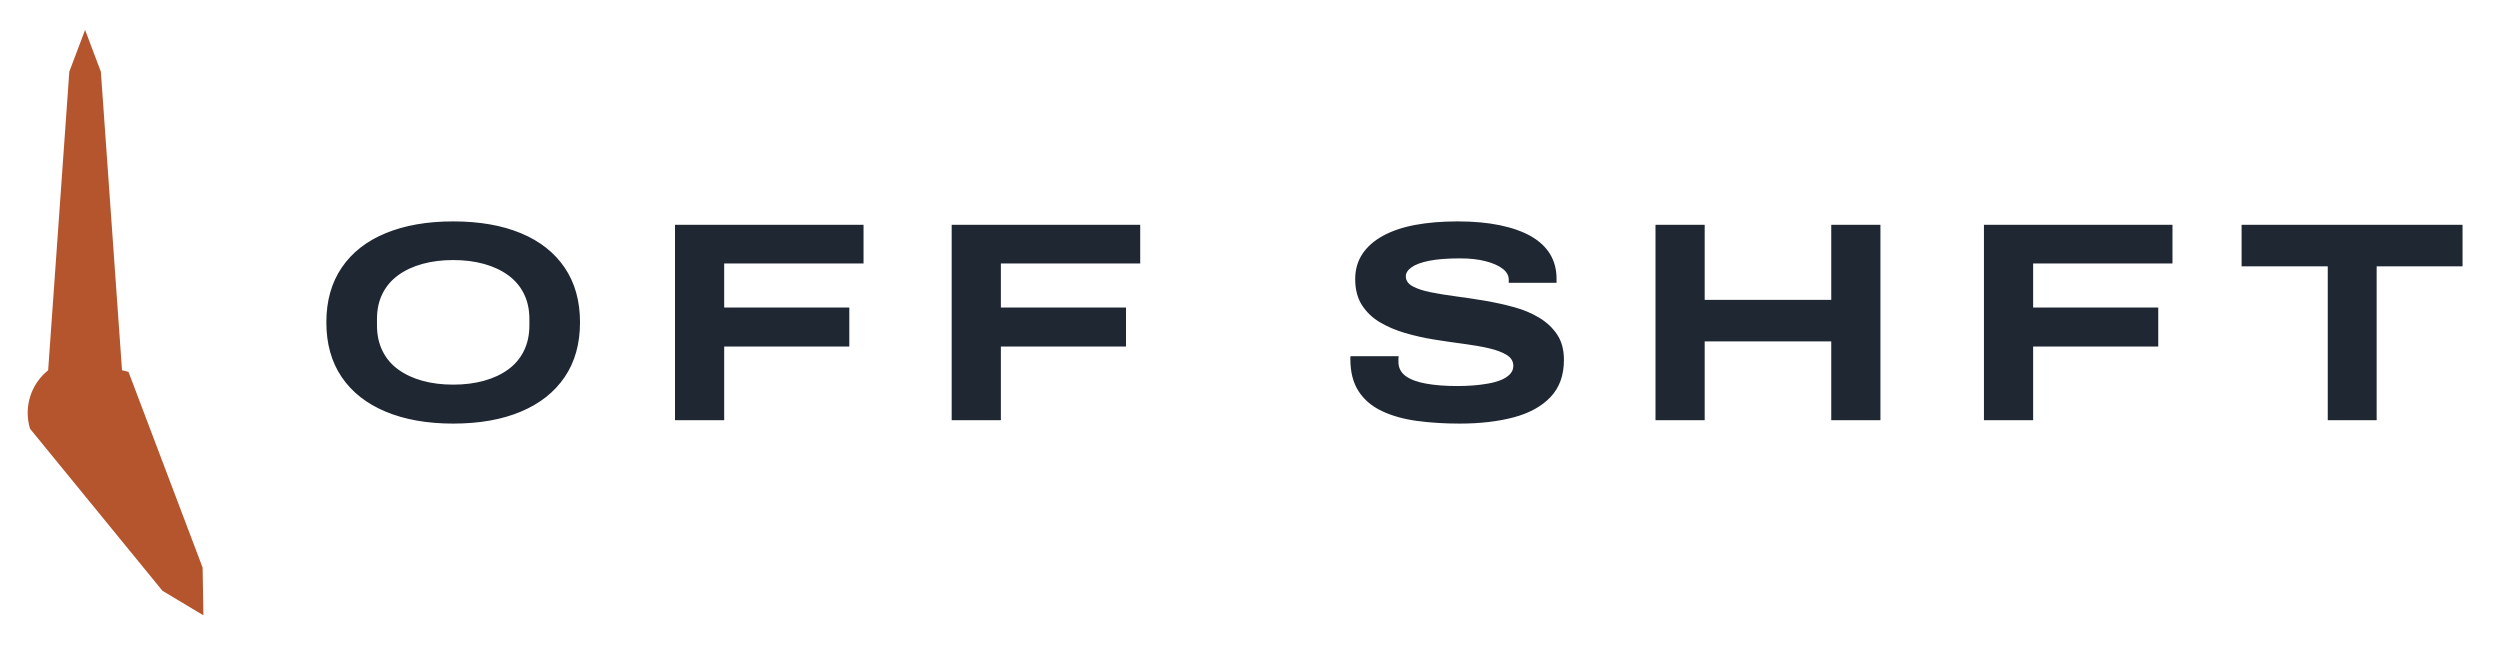
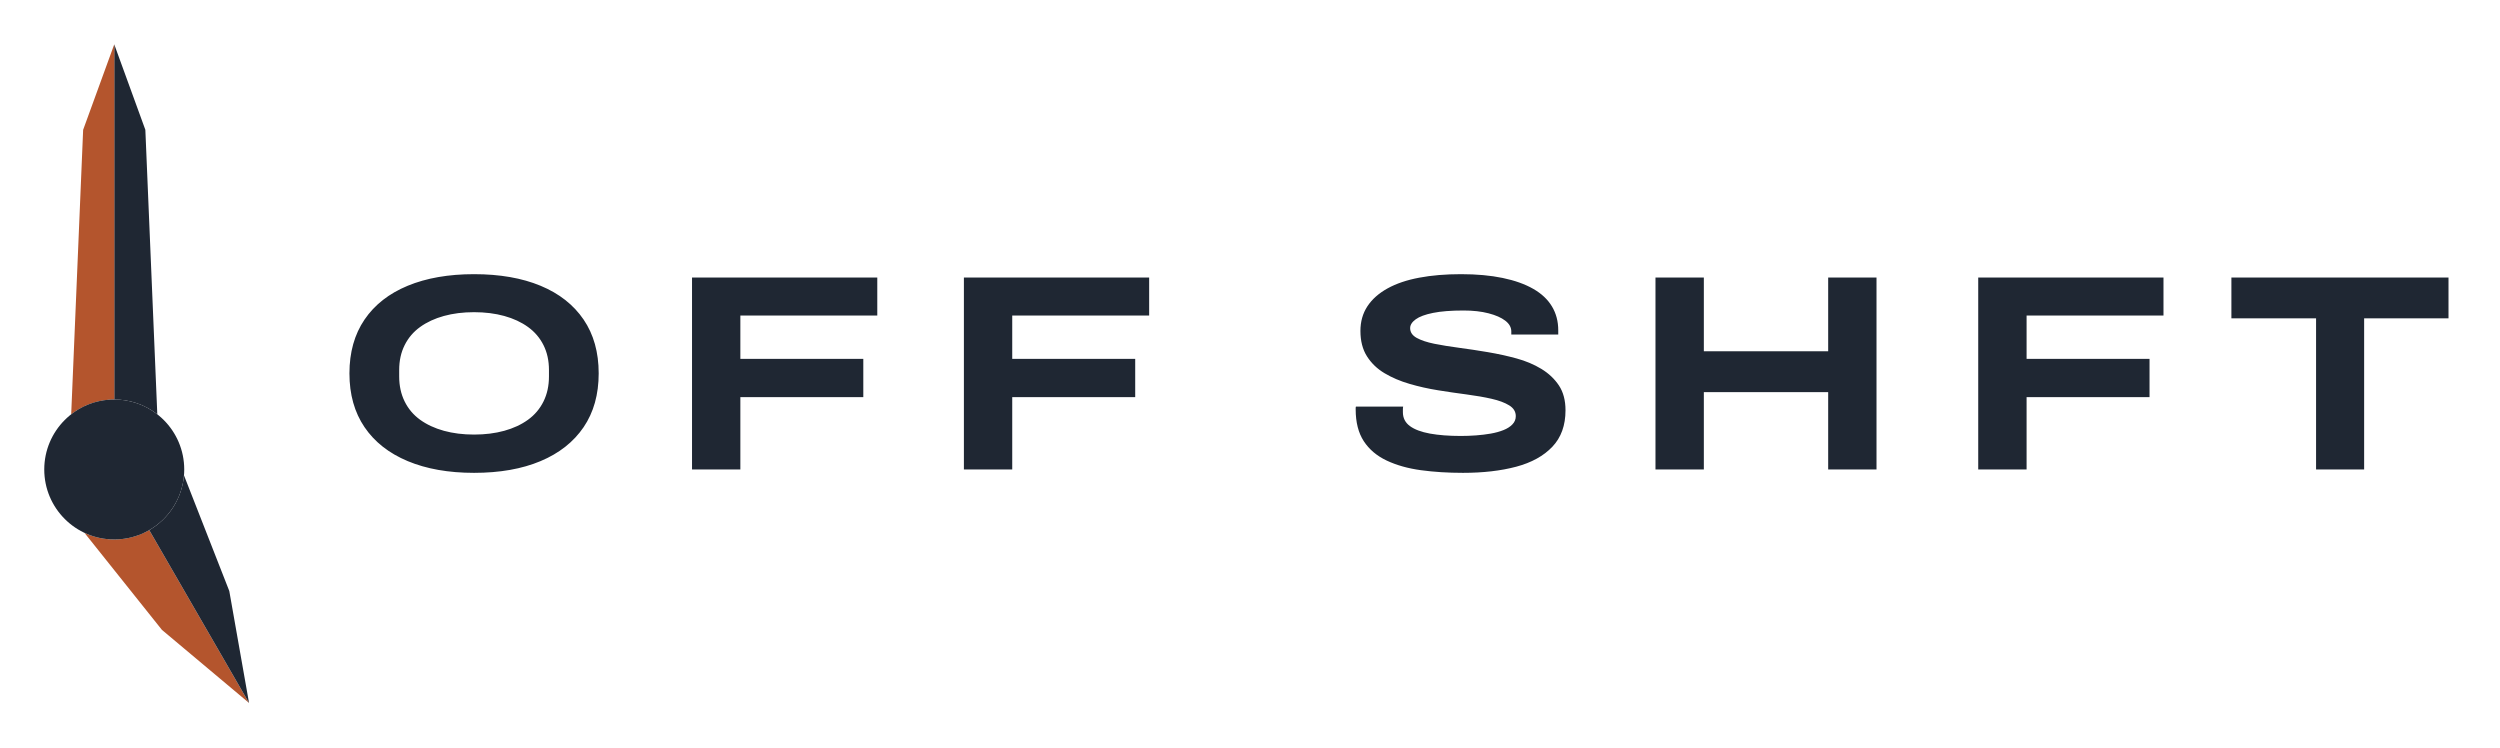
- <svg xmlns="http://www.w3.org/2000/svg" width="83.30mm" height="21.50mm" viewBox="0 0 83.296 21.500">
-   <path fill="#B4552D" fill-rule="evenodd" transform="translate(2.833 13.674) scale(0.773)" d="M-1.592 -1.729L-0.68 -14.6L0 -16.4L0 -16.4L0.68 -14.6L1.592 -1.729A2.35 2.35 0 0 1 1.872 -1.658L5.066 6.775L5.1 8.833L5.1 8.833L3.334 7.775L-2.372 0.792A2.35 2.35 0 0 1 -1.592 -1.729Z" />
-   <path fill="#1F2733" d="M15.098 14.114L15.098 14.114Q13.800 14.114 12.848 13.716Q11.895 13.318 11.384 12.565Q10.872 11.811 10.872 10.741L10.872 10.741Q10.872 9.670 11.384 8.917Q11.895 8.163 12.848 7.770Q13.800 7.377 15.098 7.377L15.098 7.377Q16.406 7.377 17.353 7.770Q18.301 8.163 18.812 8.917Q19.324 9.670 19.324 10.741L19.324 10.741Q19.324 11.811 18.812 12.565Q18.301 13.318 17.353 13.716Q16.406 14.114 15.098 14.114ZM15.098 12.816L15.098 12.816Q15.657 12.816 16.121 12.688Q16.586 12.560 16.927 12.313Q17.268 12.067 17.453 11.693Q17.637 11.319 17.637 10.845L17.637 10.845L17.637 10.627Q17.637 10.153 17.453 9.784Q17.268 9.414 16.927 9.168Q16.586 8.921 16.121 8.793Q15.657 8.665 15.098 8.665L15.098 8.665Q14.539 8.665 14.075 8.793Q13.610 8.921 13.269 9.168Q12.928 9.414 12.743 9.784Q12.559 10.153 12.559 10.627L12.559 10.627L12.559 10.845Q12.559 11.319 12.743 11.693Q12.928 12.067 13.269 12.313Q13.610 12.560 14.075 12.688Q14.539 12.816 15.098 12.816ZM24.128 14L22.489 14L22.489 7.491L28.771 7.491L28.771 8.779L24.128 8.779L24.128 10.248L28.297 10.248L28.297 11.546L24.128 11.546L24.128 14ZM33.347 14L31.708 14L31.708 7.491L37.990 7.491L37.990 8.779L33.347 8.779L33.347 10.248L37.516 10.248L37.516 11.546L33.347 11.546L33.347 14ZM48.631 14.114L48.631 14.114Q47.863 14.114 47.205 14.024Q46.546 13.934 46.044 13.697Q45.542 13.460 45.267 13.038Q44.992 12.617 44.992 11.963L44.992 11.963Q44.992 11.944 44.992 11.915Q44.992 11.887 45.002 11.868L45.002 11.868L46.603 11.868Q46.594 11.906 46.594 11.953Q46.594 12.001 46.594 12.058L46.594 12.058Q46.594 12.351 46.831 12.527Q47.067 12.702 47.513 12.782Q47.958 12.863 48.555 12.863L48.555 12.863Q48.811 12.863 49.071 12.844Q49.332 12.825 49.574 12.782Q49.815 12.740 50.005 12.664Q50.194 12.588 50.308 12.470Q50.422 12.351 50.422 12.190L50.422 12.190Q50.422 11.963 50.199 11.825Q49.976 11.688 49.602 11.603Q49.228 11.517 48.759 11.456Q48.290 11.394 47.788 11.314Q47.285 11.233 46.816 11.096Q46.347 10.958 45.973 10.736Q45.599 10.513 45.376 10.163Q45.153 9.812 45.153 9.300L45.153 9.300Q45.153 8.827 45.390 8.466Q45.627 8.106 46.073 7.860Q46.518 7.614 47.148 7.495Q47.778 7.377 48.565 7.377L48.565 7.377Q49.360 7.377 49.976 7.505Q50.592 7.633 51.014 7.874Q51.435 8.116 51.649 8.471Q51.862 8.827 51.862 9.281L51.862 9.281L51.862 9.423L50.270 9.423L50.270 9.319Q50.270 9.111 50.066 8.954Q49.863 8.798 49.498 8.703Q49.133 8.609 48.650 8.609L48.650 8.609Q48.015 8.609 47.617 8.689Q47.219 8.770 47.030 8.907Q46.840 9.044 46.840 9.206L46.840 9.206Q46.840 9.414 47.063 9.537Q47.285 9.660 47.660 9.736Q48.034 9.812 48.503 9.874Q48.972 9.935 49.474 10.020Q49.976 10.106 50.445 10.234Q50.914 10.362 51.289 10.589Q51.663 10.816 51.886 11.153Q52.108 11.489 52.108 11.991L52.108 11.991Q52.108 12.759 51.663 13.228Q51.218 13.697 50.436 13.905Q49.654 14.114 48.631 14.114ZM56.798 14L55.159 14L55.159 7.491L56.798 7.491L56.798 9.992L61.015 9.992L61.015 7.491L62.654 7.491L62.654 14L61.015 14L61.015 11.375L56.798 11.375L56.798 14ZM67.742 14L66.103 14L66.103 7.491L72.385 7.491L72.385 8.779L67.742 8.779L67.742 10.248L71.911 10.248L71.911 11.546L67.742 11.546L67.742 14ZM79.188 14L77.559 14L77.559 8.874L74.688 8.874L74.688 7.491L82.050 7.491L82.050 8.874L79.188 8.874L79.188 14Z" />
+ <svg xmlns="http://www.w3.org/2000/svg" width="84.77mm" height="25.34mm" viewBox="0 0 84.773 25.337">
+   <path fill="#1F2733" fill-rule="evenodd" transform="translate(3.874 15.918) scale(0.879)" d="M0 -2.7A2.7 2.7 0 0 1 1.661 -2.129L1.2 -13.103L0 -16.4Z" />
+   <path fill="#B4552D" fill-rule="evenodd" transform="translate(3.874 15.918) scale(0.879)" d="M0 -2.7A2.7 2.7 0 0 0 -1.661 -2.129L-1.2 -13.103L0 -16.4Z" />
+   <path fill="#B4552D" fill-rule="evenodd" transform="translate(3.874 15.918) scale(0.879)" d="M1.35 2.338A2.7 2.7 0 0 1 -1.149 2.443L1.84 6.188L5.2 9.007Z" />
+   <path fill="#1F2733" fill-rule="evenodd" transform="translate(3.874 15.918) scale(0.879)" d="M1.35 2.338A2.7 2.7 0 0 0 2.69 0.226L4.438 4.688L5.2 9.007Z" />
+   <path fill="#1F2733" fill-rule="evenodd" transform="translate(3.874 15.918) scale(0.879)" d="M2.7 0A2.7 2.7 0 0 1 -2.7 0A2.7 2.7 0 0 1 2.7 0Z" />
+   <path fill="#1F2733" d="M16.075 16.032L16.075 16.032Q14.777 16.032 13.825 15.634Q12.873 15.236 12.361 14.483Q11.849 13.730 11.849 12.659L11.849 12.659Q11.849 11.588 12.361 10.835Q12.873 10.082 13.825 9.688Q14.777 9.295 16.075 9.295L16.075 9.295Q17.383 9.295 18.330 9.688Q19.278 10.082 19.790 10.835Q20.301 11.588 20.301 12.659L20.301 12.659Q20.301 13.730 19.790 14.483Q19.278 15.236 18.330 15.634Q17.383 16.032 16.075 16.032ZM16.075 14.734L16.075 14.734Q16.634 14.734 17.099 14.606Q17.563 14.478 17.904 14.232Q18.245 13.985 18.430 13.611Q18.615 13.237 18.615 12.763L18.615 12.763L18.615 12.545Q18.615 12.071 18.430 11.702Q18.245 11.332 17.904 11.086Q17.563 10.840 17.099 10.712Q16.634 10.584 16.075 10.584L16.075 10.584Q15.516 10.584 15.052 10.712Q14.588 10.840 14.246 11.086Q13.905 11.332 13.721 11.702Q13.536 12.071 13.536 12.545L13.536 12.545L13.536 12.763Q13.536 13.237 13.721 13.611Q13.905 13.985 14.246 14.232Q14.588 14.478 15.052 14.606Q15.516 14.734 16.075 14.734ZM25.105 15.918L23.466 15.918L23.466 9.409L29.748 9.409L29.748 10.698L25.105 10.698L25.105 12.166L29.274 12.166L29.274 13.464L25.105 13.464L25.105 15.918ZM34.324 15.918L32.685 15.918L32.685 9.409L38.967 9.409L38.967 10.698L34.324 10.698L34.324 12.166L38.494 12.166L38.494 13.464L34.324 13.464L34.324 15.918ZM49.608 16.032L49.608 16.032Q48.841 16.032 48.182 15.942Q47.523 15.852 47.021 15.615Q46.519 15.378 46.244 14.957Q45.970 14.535 45.970 13.881L45.970 13.881Q45.970 13.862 45.970 13.834Q45.970 13.805 45.979 13.786L45.979 13.786L47.580 13.786Q47.571 13.824 47.571 13.872Q47.571 13.919 47.571 13.976L47.571 13.976Q47.571 14.270 47.808 14.445Q48.045 14.620 48.490 14.701Q48.935 14.781 49.532 14.781L49.532 14.781Q49.788 14.781 50.049 14.762Q50.309 14.743 50.551 14.701Q50.792 14.658 50.982 14.582Q51.171 14.507 51.285 14.388Q51.399 14.270 51.399 14.109L51.399 14.109Q51.399 13.881 51.176 13.744Q50.953 13.606 50.579 13.521Q50.205 13.436 49.736 13.374Q49.267 13.313 48.765 13.232Q48.263 13.152 47.794 13.014Q47.324 12.877 46.950 12.654Q46.576 12.432 46.353 12.081Q46.131 11.730 46.131 11.219L46.131 11.219Q46.131 10.745 46.367 10.385Q46.604 10.025 47.050 9.778Q47.495 9.532 48.125 9.414Q48.755 9.295 49.542 9.295L49.542 9.295Q50.338 9.295 50.953 9.423Q51.569 9.551 51.991 9.793Q52.413 10.034 52.626 10.390Q52.839 10.745 52.839 11.200L52.839 11.200L52.839 11.342L51.247 11.342L51.247 11.238Q51.247 11.029 51.044 10.873Q50.840 10.716 50.475 10.622Q50.110 10.527 49.627 10.527L49.627 10.527Q48.992 10.527 48.594 10.608Q48.196 10.688 48.007 10.825Q47.817 10.963 47.817 11.124L47.817 11.124Q47.817 11.332 48.040 11.456Q48.263 11.579 48.637 11.655Q49.011 11.730 49.480 11.792Q49.949 11.854 50.451 11.939Q50.953 12.024 51.423 12.152Q51.892 12.280 52.266 12.507Q52.640 12.735 52.863 13.071Q53.085 13.407 53.085 13.910L53.085 13.910Q53.085 14.677 52.640 15.146Q52.195 15.615 51.413 15.824Q50.631 16.032 49.608 16.032ZM57.776 15.918L56.136 15.918L56.136 9.409L57.776 9.409L57.776 11.910L61.992 11.910L61.992 9.409L63.631 9.409L63.631 15.918L61.992 15.918L61.992 13.294L57.776 13.294L57.776 15.918ZM68.720 15.918L67.080 15.918L67.080 9.409L73.362 9.409L73.362 10.698L68.720 10.698L68.720 12.166L72.889 12.166L72.889 13.464L68.720 13.464L68.720 15.918ZM80.166 15.918L78.536 15.918L78.536 10.792L75.665 10.792L75.665 9.409L83.027 9.409L83.027 10.792L80.166 10.792L80.166 15.918Z" />
</svg>
